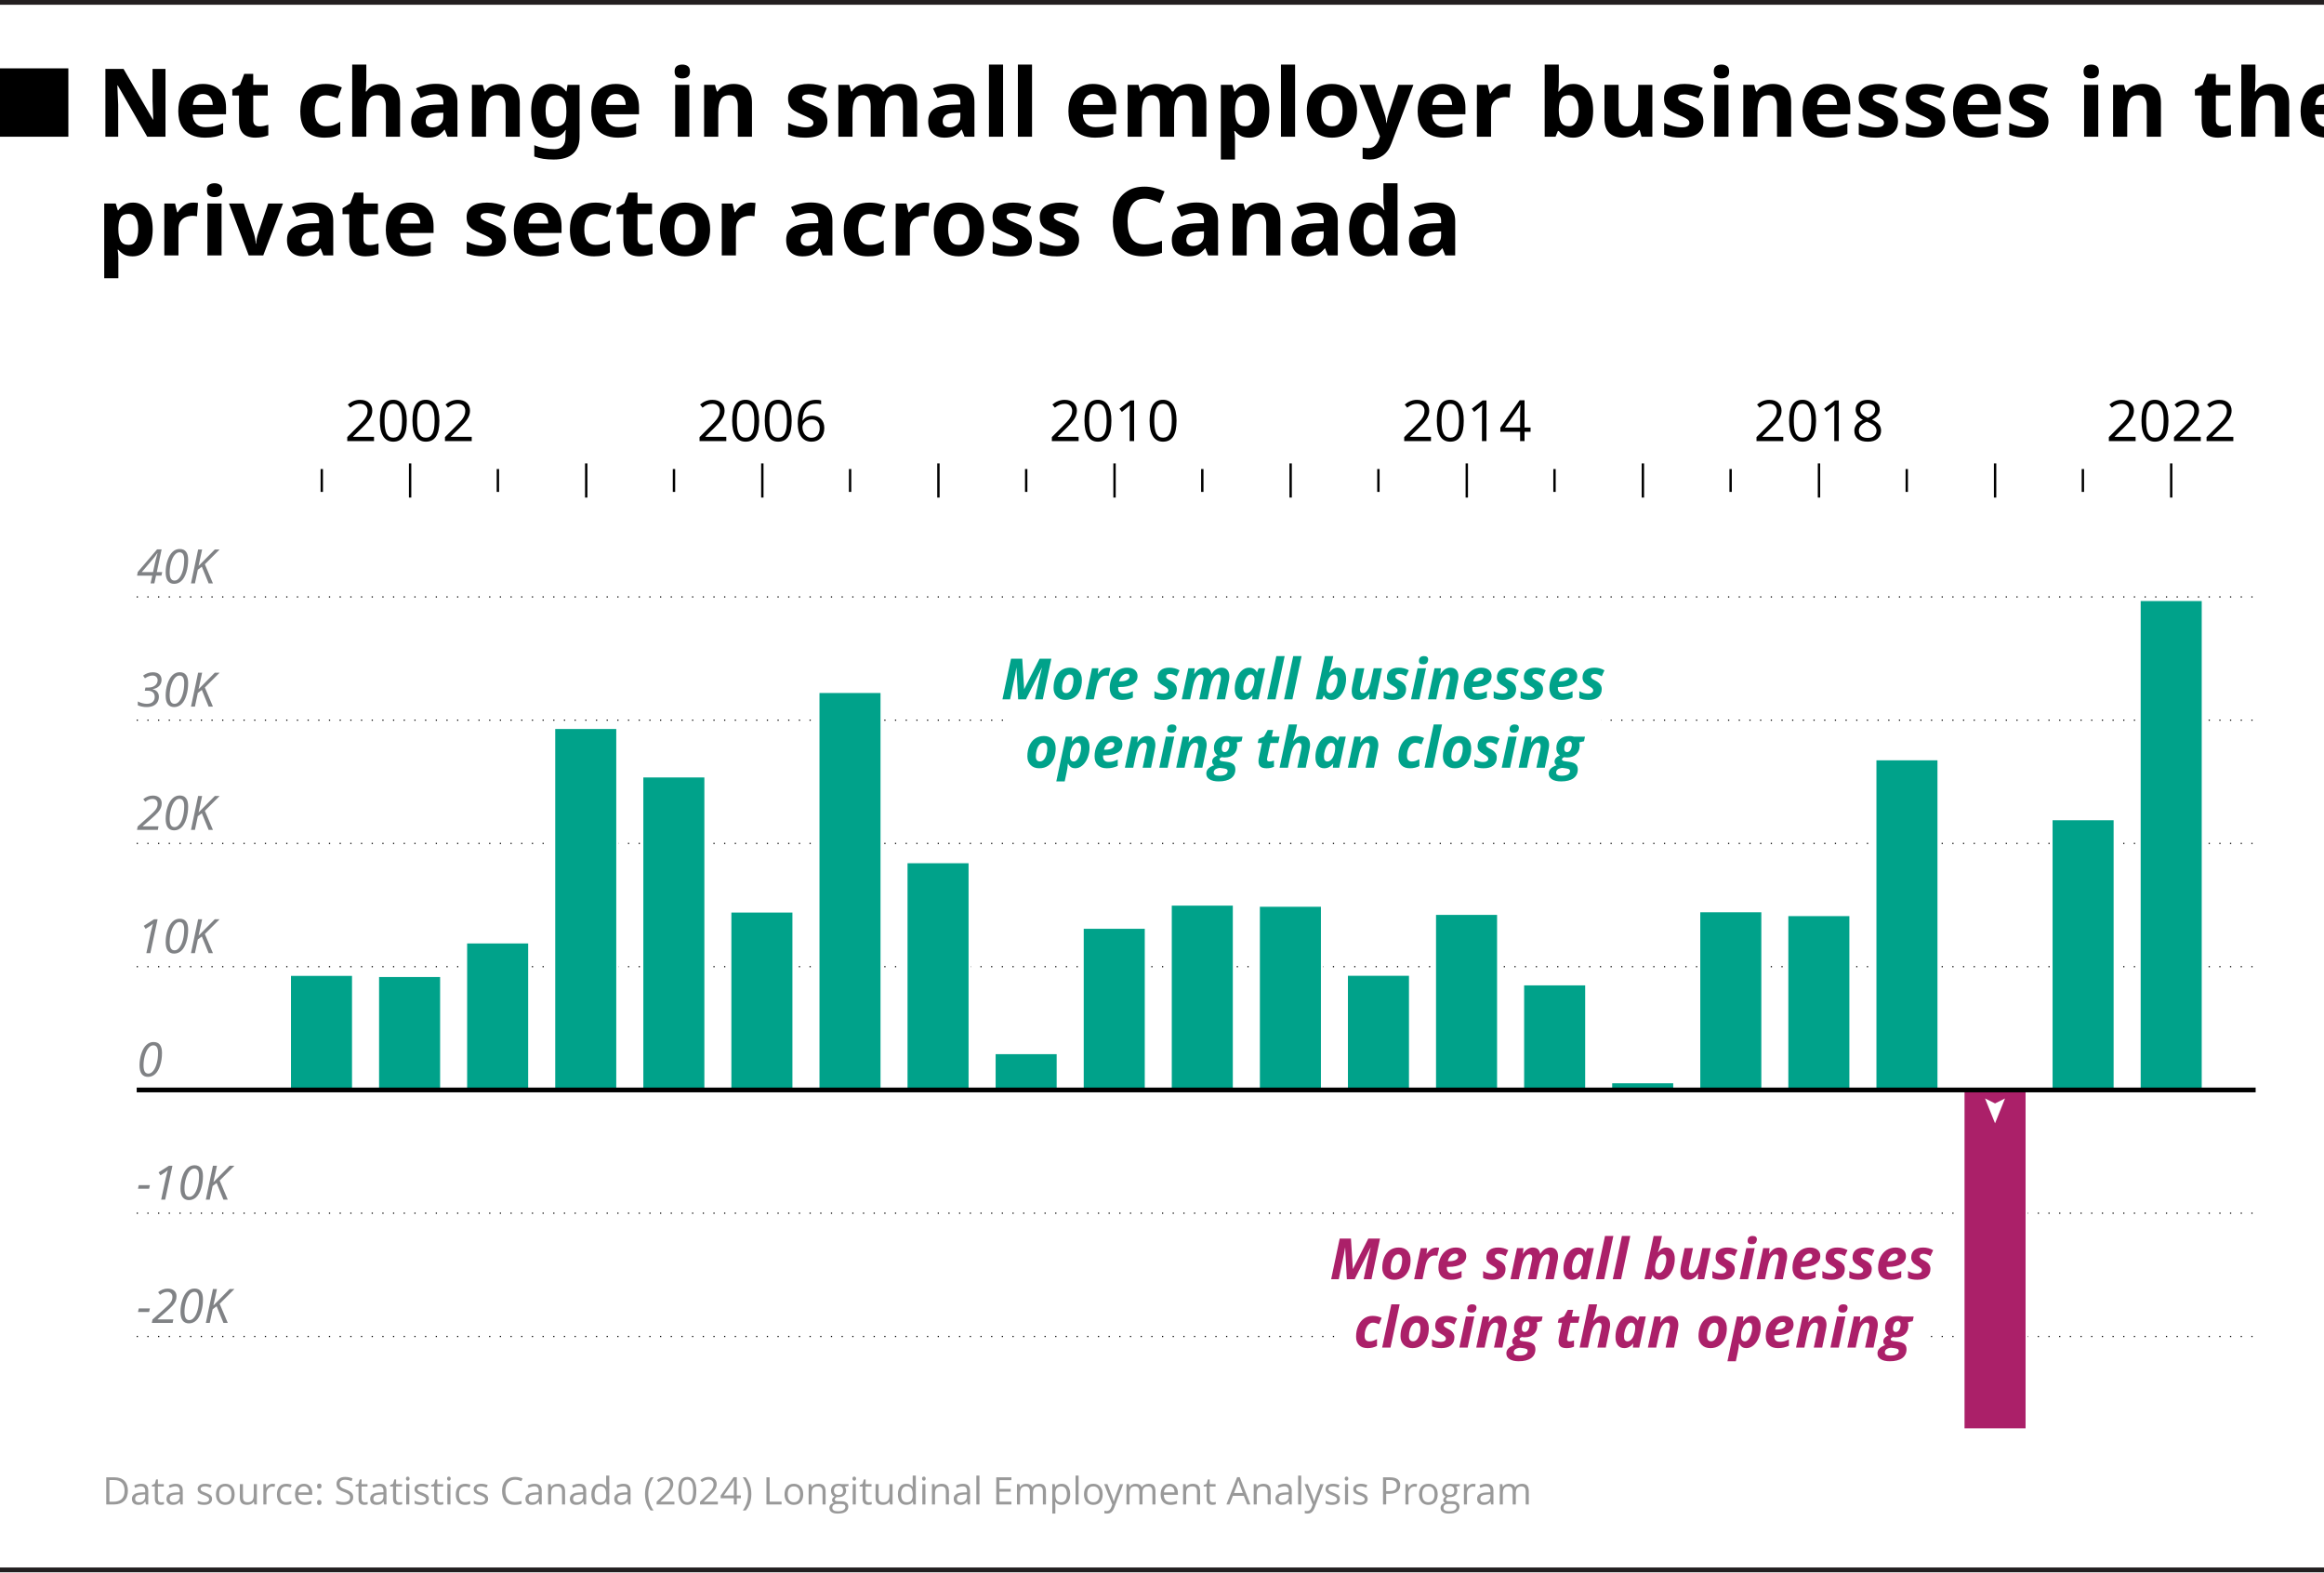
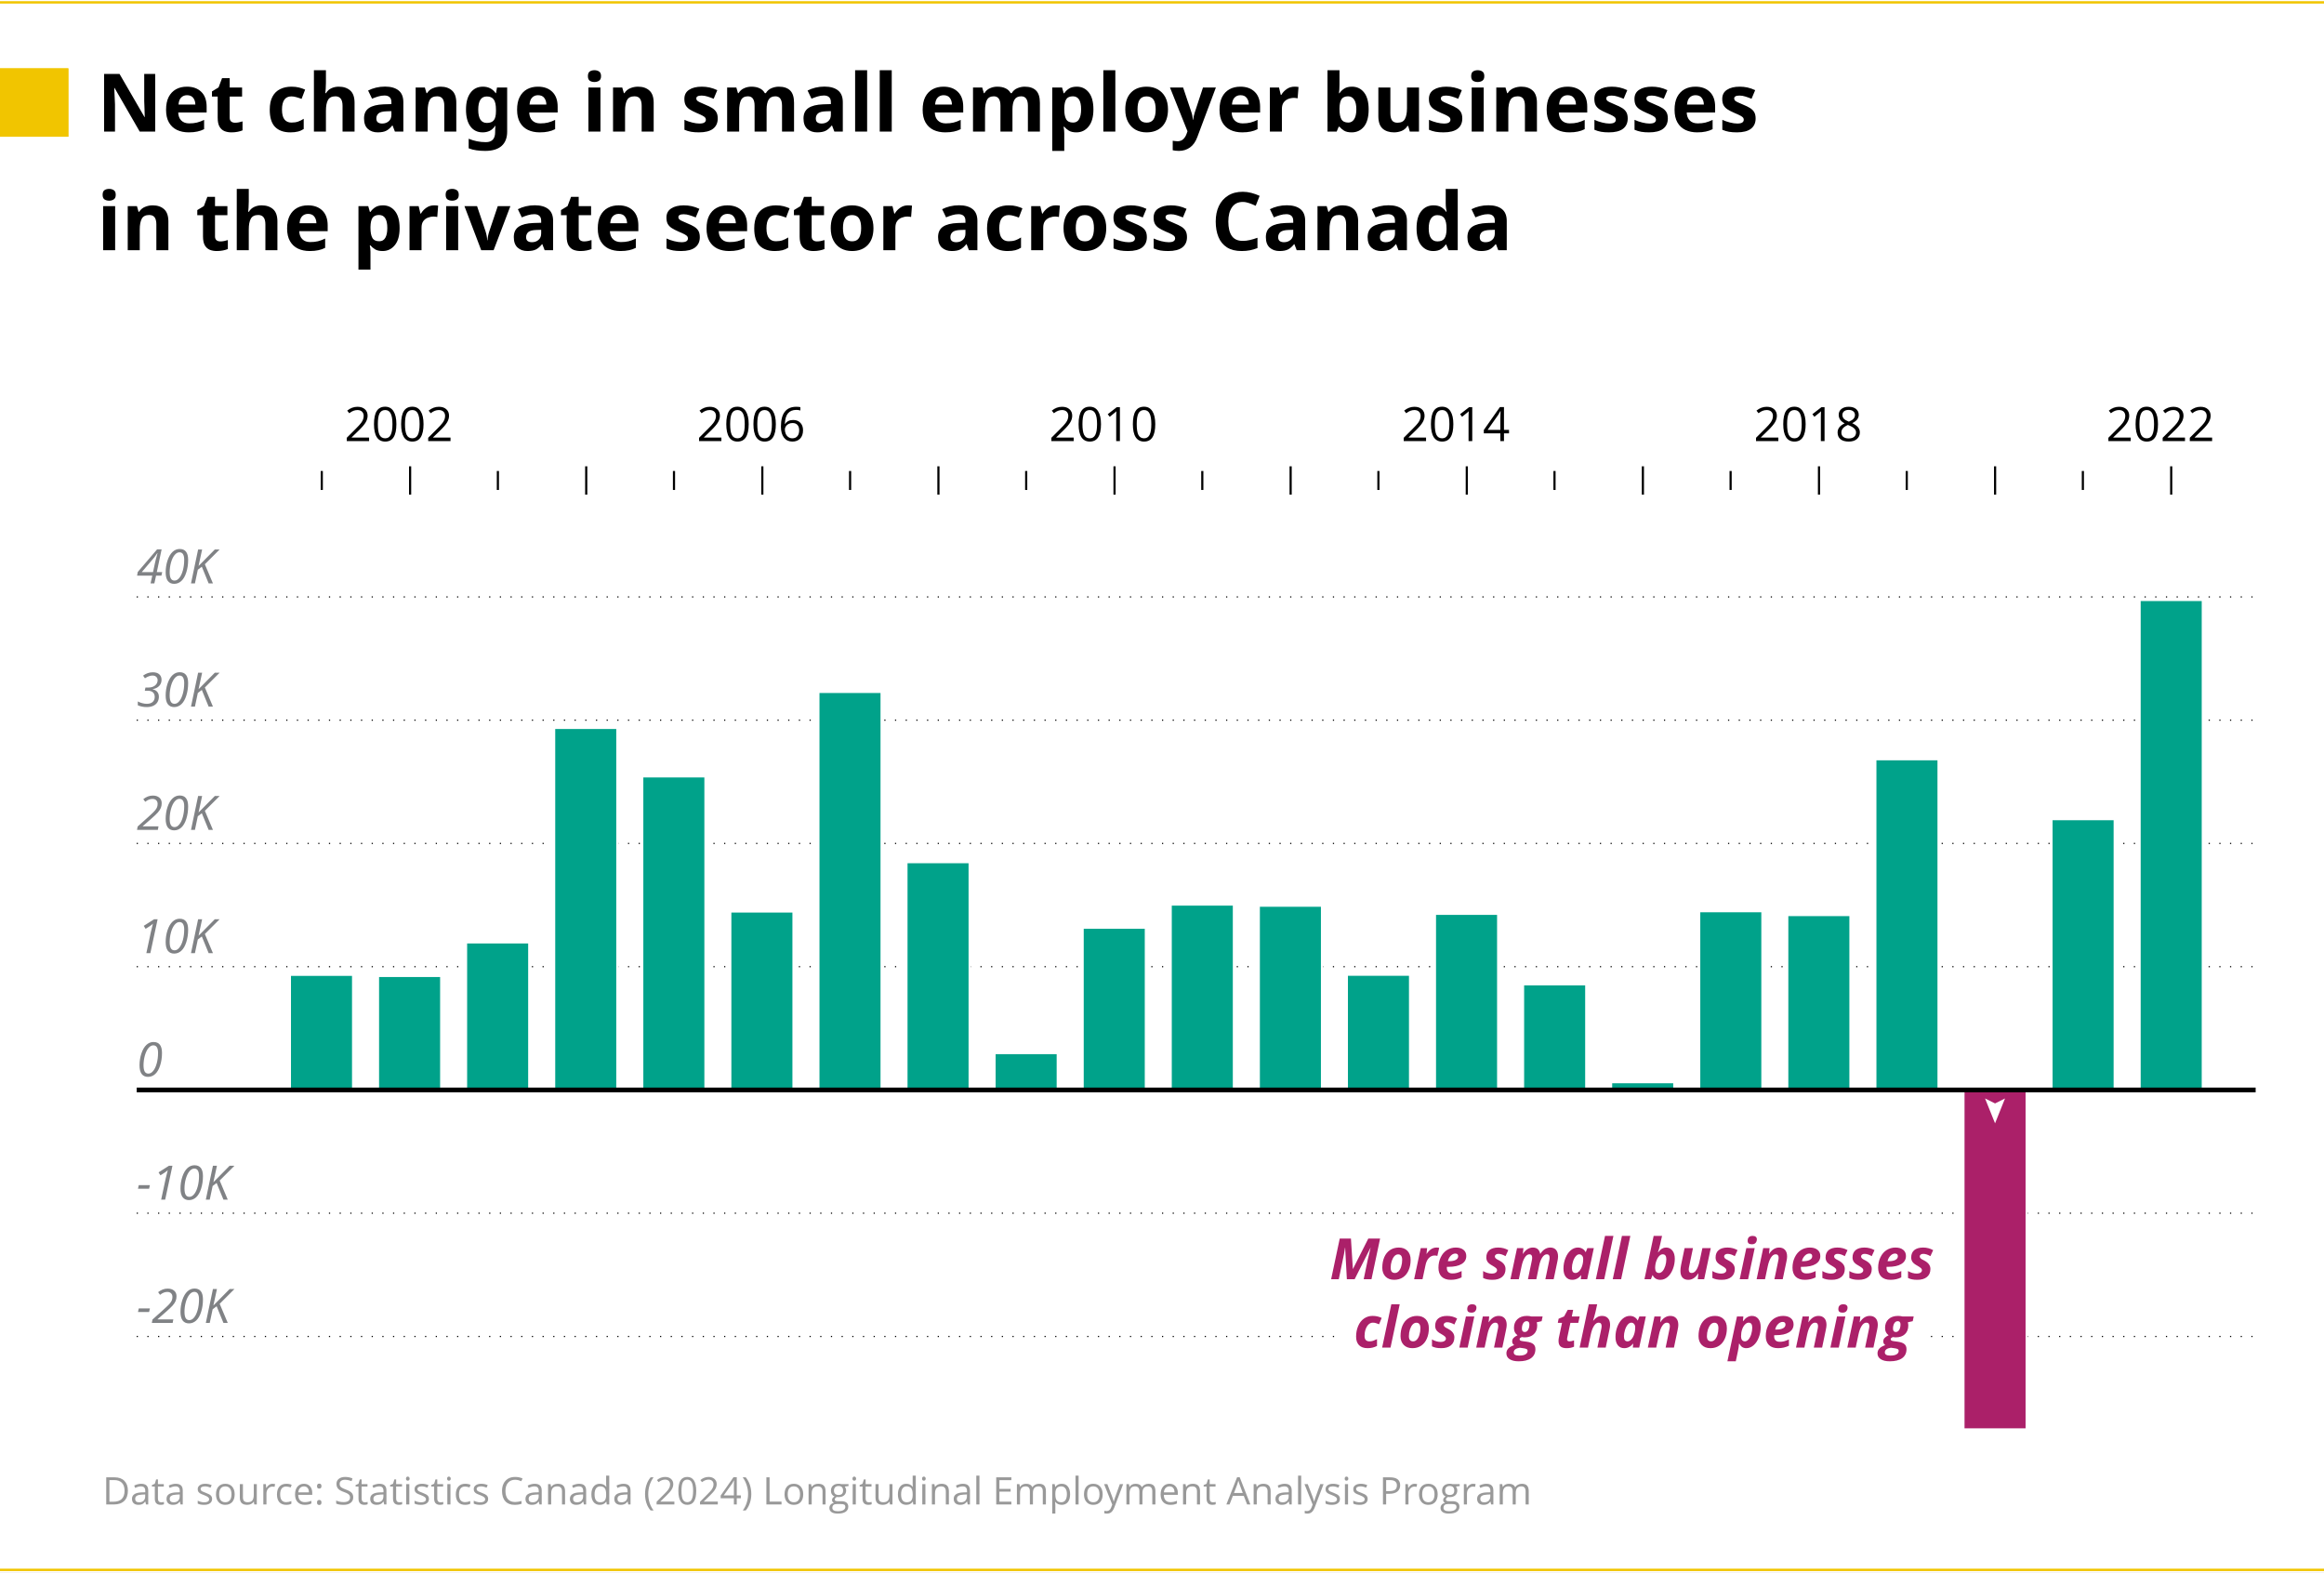
- <svg xmlns="http://www.w3.org/2000/svg" viewBox="0 0 652.8 441.6" version="1.1" id="svg68" width="6.8in" height="4.6in">
-   <defs id="defs68" />
-   <rect style="fill:#ffffff;fill-rule:evenodd;stroke-width:1.2;paint-order:markers fill stroke" id="rect71" width="652.8" height="441.6" x="0" y="0" />
-   <g id="g22" transform="matrix(1.333333,0,0,1.333333,0,0.1666667)">
-     <line x1="86.4" y1="104.69" x2="86.4" y2="97.49" fill="none" stroke="#000000" stroke-miterlimit="10" stroke-width="0.5" id="line1" />
-     <line x1="123.5" y1="104.69" x2="123.5" y2="97.49" fill="none" stroke="#000000" stroke-miterlimit="10" stroke-width="0.5" id="line2" />
-     <line x1="160.6" y1="104.69" x2="160.6" y2="97.49" fill="none" stroke="#000000" stroke-miterlimit="10" stroke-width="0.5" id="line3" />
-     <line x1="197.7" y1="104.69" x2="197.7" y2="97.49" fill="none" stroke="#000000" stroke-miterlimit="10" stroke-width="0.5" id="line4" />
-     <line x1="234.8" y1="104.69" x2="234.8" y2="97.49" fill="none" stroke="#000000" stroke-miterlimit="10" stroke-width="0.5" id="line5" />
-     <line x1="271.9" y1="104.69" x2="271.9" y2="97.49" fill="none" stroke="#000000" stroke-miterlimit="10" stroke-width="0.5" id="line6" />
-     <line x1="309.01" y1="104.69" x2="309.01" y2="97.49" fill="none" stroke="#000000" stroke-miterlimit="10" stroke-width="0.5" id="line7" />
-     <line x1="346.11" y1="104.69" x2="346.11" y2="97.49" fill="none" stroke="#000000" stroke-miterlimit="10" stroke-width="0.5" id="line8" />
-     <line x1="383.21" y1="104.69" x2="383.21" y2="97.49" fill="none" stroke="#000000" stroke-miterlimit="10" stroke-width="0.5" id="line9" />
-     <line x1="420.31" y1="104.69" x2="420.31" y2="97.49" fill="none" stroke="#000000" stroke-miterlimit="10" stroke-width="0.5" id="line10" />
-     <line x1="457.41" y1="104.69" x2="457.41" y2="97.49" fill="none" stroke="#000000" stroke-miterlimit="10" stroke-width="0.5" id="line11" />
-     <line x1="67.79" y1="103.5" x2="67.79" y2="98.68" fill="none" stroke="#000000" stroke-miterlimit="10" stroke-width="0.5" id="line12" />
-     <line x1="104.89" y1="103.5" x2="104.89" y2="98.68" fill="none" stroke="#000000" stroke-miterlimit="10" stroke-width="0.5" id="line13" />
-     <line x1="141.99" y1="103.5" x2="141.99" y2="98.68" fill="none" stroke="#000000" stroke-miterlimit="10" stroke-width="0.5" id="line14" />
-     <line x1="179.09" y1="103.5" x2="179.09" y2="98.68" fill="none" stroke="#000000" stroke-miterlimit="10" stroke-width="0.5" id="line15" />
-     <line x1="216.19" y1="103.5" x2="216.19" y2="98.68" fill="none" stroke="#000000" stroke-miterlimit="10" stroke-width="0.5" id="line16" />
-     <line x1="253.29" y1="103.5" x2="253.29" y2="98.68" fill="none" stroke="#000000" stroke-miterlimit="10" stroke-width="0.5" id="line17" />
-     <line x1="290.39" y1="103.5" x2="290.39" y2="98.68" fill="none" stroke="#000000" stroke-miterlimit="10" stroke-width="0.5" id="line18" />
-     <line x1="327.49" y1="103.5" x2="327.49" y2="98.68" fill="none" stroke="#000000" stroke-miterlimit="10" stroke-width="0.5" id="line19" />
-     <line x1="364.59" y1="103.5" x2="364.59" y2="98.68" fill="none" stroke="#000000" stroke-miterlimit="10" stroke-width="0.5" id="line20" />
-     <line x1="401.7" y1="103.5" x2="401.7" y2="98.68" fill="none" stroke="#000000" stroke-miterlimit="10" stroke-width="0.5" id="line21" />
-     <line x1="438.8" y1="103.5" x2="438.8" y2="98.68" fill="none" stroke="#000000" stroke-miterlimit="10" stroke-width="0.5" id="line22" />
+ <svg xmlns="http://www.w3.org/2000/svg" id="svg68" width="6.8in" height="4.6in" viewBox="0 0 489.6 331.2">
+   <rect id="rect71" x="0" width="489.6" height="331.2" fill="#fff" />
+   <g id="g22">
+     <line id="line1" x1="86.4" y1="104.2" x2="86.4" y2="98.23" fill="none" stroke="#000" stroke-miterlimit="10" stroke-width=".455" />
+     <line id="line2" x1="123.5" y1="104.2" x2="123.5" y2="98.23" fill="none" stroke="#000" stroke-miterlimit="10" stroke-width=".455" />
+     <line id="line3" x1="160.6" y1="104.2" x2="160.6" y2="98.23" fill="none" stroke="#000" stroke-miterlimit="10" stroke-width=".455" />
+     <line id="line4" x1="197.7" y1="104.2" x2="197.7" y2="98.23" fill="none" stroke="#000" stroke-miterlimit="10" stroke-width=".455" />
+     <line id="line5" x1="234.8" y1="104.2" x2="234.8" y2="98.23" fill="none" stroke="#000" stroke-miterlimit="10" stroke-width=".455" />
+     <line id="line6" x1="271.9" y1="104.2" x2="271.9" y2="98.23" fill="none" stroke="#000" stroke-miterlimit="10" stroke-width=".455" />
+     <line id="line7" x1="309.01" y1="104.2" x2="309.01" y2="98.23" fill="none" stroke="#000" stroke-miterlimit="10" stroke-width=".455" />
+     <line id="line8" x1="346.11" y1="104.2" x2="346.11" y2="98.23" fill="none" stroke="#000" stroke-miterlimit="10" stroke-width=".455" />
+     <line id="line9" x1="383.21" y1="104.2" x2="383.21" y2="98.23" fill="none" stroke="#000" stroke-miterlimit="10" stroke-width=".455" />
+     <line id="line10" x1="420.31" y1="104.2" x2="420.31" y2="98.23" fill="none" stroke="#000" stroke-miterlimit="10" stroke-width=".455" />
+     <line id="line11" x1="457.41" y1="104.2" x2="457.41" y2="98.23" fill="none" stroke="#000" stroke-miterlimit="10" stroke-width=".455" />
+     <line id="line12" x1="67.79" y1="103.213" x2="67.79" y2="99.217" fill="none" stroke="#000" stroke-miterlimit="10" stroke-width=".455" />
+     <line id="line13" x1="104.89" y1="103.213" x2="104.89" y2="99.217" fill="none" stroke="#000" stroke-miterlimit="10" stroke-width=".455" />
+     <line id="line14" x1="141.99" y1="103.213" x2="141.99" y2="99.217" fill="none" stroke="#000" stroke-miterlimit="10" stroke-width=".455" />
+     <line id="line15" x1="179.09" y1="103.213" x2="179.09" y2="99.217" fill="none" stroke="#000" stroke-miterlimit="10" stroke-width=".455" />
+     <line id="line16" x1="216.19" y1="103.213" x2="216.19" y2="99.217" fill="none" stroke="#000" stroke-miterlimit="10" stroke-width=".455" />
+     <line id="line17" x1="253.29" y1="103.213" x2="253.29" y2="99.217" fill="none" stroke="#000" stroke-miterlimit="10" stroke-width=".455" />
+     <line id="line18" x1="290.39" y1="103.213" x2="290.39" y2="99.217" fill="none" stroke="#000" stroke-miterlimit="10" stroke-width=".455" />
+     <line id="line19" x1="327.49" y1="103.213" x2="327.49" y2="99.217" fill="none" stroke="#000" stroke-miterlimit="10" stroke-width=".455" />
+     <line id="line20" x1="364.59" y1="103.213" x2="364.59" y2="99.217" fill="none" stroke="#000" stroke-miterlimit="10" stroke-width=".455" />
+     <line id="line21" x1="401.7" y1="103.213" x2="401.7" y2="99.217" fill="none" stroke="#000" stroke-miterlimit="10" stroke-width=".455" />
+     <line id="line22" x1="438.8" y1="103.213" x2="438.8" y2="99.217" fill="none" stroke="#000" stroke-miterlimit="10" stroke-width=".455" />
  </g>
-   <text font-family="OpenSans, 'Open Sans'" font-size="16px" id="text22" x="96.76" y="123.9" style="stroke-width:1.333">
-     <tspan x="96.76" y="123.9" id="tspan22" style="stroke-width:1.333">2002</tspan>
-   </text>
-   <text font-family="OpenSans, 'Open Sans'" font-size="16px" id="text23" x="195.72" y="123.9" style="stroke-width:1.333">
-     <tspan x="195.72" y="123.9" id="tspan23" style="stroke-width:1.333">2006</tspan>
-   </text>
-   <text font-family="OpenSans, 'Open Sans'" font-size="16px" id="text24" x="294.68" y="123.9" style="stroke-width:1.333">
-     <tspan x="294.68" y="123.9" id="tspan24" style="stroke-width:1.333">2010</tspan>
-   </text>
-   <text font-family="OpenSans, 'Open Sans'" font-size="16px" id="text25" x="393.653" y="123.9" style="stroke-width:1.333">
-     <tspan x="393.653" y="123.9" id="tspan25" style="stroke-width:1.333">2014</tspan>
-   </text>
-   <text font-family="OpenSans, 'Open Sans'" font-size="16px" id="text26" x="492.613" y="123.9" style="stroke-width:1.333">
-     <tspan x="492.613" y="123.9" id="tspan26" style="stroke-width:1.333">2018</tspan>
-   </text>
-   <text font-family="OpenSans, 'Open Sans'" font-size="16px" id="text27" x="591.587" y="123.9" style="stroke-width:1.333">
-     <tspan x="591.587" y="123.9" id="tspan27" style="stroke-width:1.333">2022</tspan>
-   </text>
-   <g id="g34" transform="matrix(1.333333,0,0,1.333333,0,0.1666667)">
-     <text transform="translate(28.8,278.56)" fill="#808285" font-family="OpenSans-Italic, 'Open Sans'" font-size="10px" font-style="italic" font-variation-settings="'wdth' 100, 'wght' 400" id="text28">
-       <tspan x="0" y="0" id="tspan28">-20K</tspan>
-     </text>
-     <text transform="translate(28.8,252.59)" fill="#808285" font-family="OpenSans-Italic, 'Open Sans'" font-size="10px" font-style="italic" font-variation-settings="'wdth' 100, 'wght' 400" id="text29">
-       <tspan x="0" y="0" id="tspan29">-10K</tspan>
-     </text>
-     <text transform="translate(28.8,226.63)" fill="#808285" font-family="OpenSans-Italic, 'Open Sans'" font-size="10px" font-style="italic" font-variation-settings="'wdth' 100, 'wght' 400" id="text30">
-       <tspan x="0" y="0" id="tspan30">0</tspan>
-     </text>
-     <text transform="translate(28.8,200.66)" fill="#808285" font-family="OpenSans-Italic, 'Open Sans'" font-size="10px" font-style="italic" font-variation-settings="'wdth' 100, 'wght' 400" id="text31">
-       <tspan x="0" y="0" id="tspan31">10K</tspan>
-     </text>
-     <text transform="translate(28.8,174.7)" fill="#808285" font-family="OpenSans-Italic, 'Open Sans'" font-size="10px" font-style="italic" font-variation-settings="'wdth' 100, 'wght' 400" id="text32">
-       <tspan x="0" y="0" id="tspan32">20K</tspan>
-     </text>
-     <text transform="translate(28.8,148.73)" fill="#808285" font-family="OpenSans-Italic, 'Open Sans'" font-size="10px" font-style="italic" font-variation-settings="'wdth' 100, 'wght' 400" id="text33">
-       <tspan x="0" y="0" id="tspan33">30K</tspan>
-     </text>
-     <text transform="translate(28.8,122.77)" fill="#808285" font-family="OpenSans-Italic, 'Open Sans'" font-size="10px" font-style="italic" font-variation-settings="'wdth' 100, 'wght' 400" id="text34">
-       <tspan x="0" y="0" id="tspan34">40K</tspan>
-     </text>
+   <g id="text22" isolation="isolate">
+     <g isolation="isolate">
+       <text transform="translate(72.57 92.925)" font-family="OpenSans, 'Open Sans'" font-size="10" isolation="isolate">
+         <tspan x="0" y="0">2002</tspan>
+       </text>
+     </g>
  </g>
-   <g id="g39" transform="matrix(1.333333,0,0,1.333333,0,0.1666667)">
-     <line x1="28.8" y1="281.41" x2="475.2" y2="281.41" fill="none" stroke="#000000" stroke-dasharray="0.25, 2" stroke-miterlimit="10" stroke-width="0.25" id="line34" />
-     <line x1="28.8" y1="255.44" x2="475.2" y2="255.44" fill="none" stroke="#000000" stroke-dasharray="0.25, 2" stroke-miterlimit="10" stroke-width="0.25" id="line35" />
-     <line x1="28.8" y1="203.51" x2="475.2" y2="203.51" fill="none" stroke="#000000" stroke-dasharray="0.25, 2" stroke-miterlimit="10" stroke-width="0.25" id="line36" />
-     <line x1="28.8" y1="177.55" x2="475.2" y2="177.55" fill="none" stroke="#000000" stroke-dasharray="0.25, 2" stroke-miterlimit="10" stroke-width="0.25" id="line37" />
-     <line x1="28.8" y1="151.58" x2="475.2" y2="151.58" fill="none" stroke="#000000" stroke-dasharray="0.25, 2" stroke-miterlimit="10" stroke-width="0.25" id="line38" />
-     <line x1="28.8" y1="125.62" x2="475.2" y2="125.62" fill="none" stroke="#000000" stroke-dasharray="0.25, 2" stroke-miterlimit="10" stroke-width="0.25" id="line39" />
+   <g id="text23" isolation="isolate">
+     <g isolation="isolate">
+       <text transform="translate(146.79 92.925)" font-family="OpenSans, 'Open Sans'" font-size="10" isolation="isolate">
+         <tspan x="0" y="0">2006</tspan>
+       </text>
+     </g>
  </g>
-   <g id="g60" transform="matrix(1.333333,0,0,1.333333,0,0.1666667)">
-     <rect x="61.05" y="205.2" width="13.36" height="24.28" fill="#00a28a" stroke="#ffffff" stroke-miterlimit="10" stroke-width="0.5" id="rect39" />
-     <rect x="79.61" y="205.44" width="13.36" height="24.04" fill="#00a28a" stroke="#ffffff" stroke-miterlimit="10" stroke-width="0.5" id="rect40" />
-     <rect x="98.16" y="198.37" width="13.36" height="31.11" fill="#00a28a" stroke="#ffffff" stroke-miterlimit="10" stroke-width="0.5" id="rect41" />
-     <rect x="116.72" y="153.19" width="13.36" height="76.28" fill="#00a28a" stroke="#ffffff" stroke-miterlimit="10" stroke-width="0.5" id="rect42" />
-     <rect x="135.28" y="163.4" width="13.36" height="66.08" fill="#00a28a" stroke="#ffffff" stroke-miterlimit="10" stroke-width="0.5" id="rect43" />
-     <rect x="153.83" y="191.86" width="13.36" height="37.62" fill="#00a28a" stroke="#ffffff" stroke-miterlimit="10" stroke-width="0.5" id="rect44" />
-     <rect x="172.39" y="145.61" width="13.36" height="83.87" fill="#00a28a" stroke="#ffffff" stroke-miterlimit="10" stroke-width="0.5" id="rect45" />
-     <rect x="190.94" y="181.47" width="13.36" height="48.01" fill="#00a28a" stroke="#ffffff" stroke-miterlimit="10" stroke-width="0.5" id="rect46" />
-     <rect x="209.5" y="221.69" width="13.36" height="7.79" fill="#00a28a" stroke="#ffffff" stroke-miterlimit="10" stroke-width="0.5" id="rect47" />
-     <rect x="228.06" y="195.28" width="13.36" height="34.2" fill="#00a28a" stroke="#ffffff" stroke-miterlimit="10" stroke-width="0.5" id="rect48" />
-     <rect x="246.61" y="190.4" width="13.36" height="39.08" fill="#00a28a" stroke="#ffffff" stroke-miterlimit="10" stroke-width="0.5" id="rect49" />
-     <rect x="265.17" y="190.64" width="13.36" height="38.84" fill="#00a28a" stroke="#ffffff" stroke-miterlimit="10" stroke-width="0.5" id="rect50" />
-     <rect x="283.72" y="205.18" width="13.36" height="24.3" fill="#00a28a" stroke="#ffffff" stroke-miterlimit="10" stroke-width="0.5" id="rect51" />
-     <rect x="302.28" y="192.35" width="13.36" height="37.13" fill="#00a28a" stroke="#ffffff" stroke-miterlimit="10" stroke-width="0.5" id="rect52" />
-     <rect x="320.84" y="207.2" width="13.36" height="22.28" fill="#00a28a" stroke="#ffffff" stroke-miterlimit="10" stroke-width="0.5" id="rect53" />
-     <rect x="339.39" y="227.82" width="13.36" height="1.66" fill="#00a28a" stroke="#ffffff" stroke-miterlimit="10" stroke-width="0.5" id="rect54" />
-     <rect x="357.95" y="191.8" width="13.36" height="37.67" fill="#00a28a" stroke="#ffffff" stroke-miterlimit="10" stroke-width="0.5" id="rect55" />
-     <rect x="376.5" y="192.61" width="13.36" height="36.87" fill="#00a28a" stroke="#ffffff" stroke-miterlimit="10" stroke-width="0.5" id="rect56" />
-     <rect x="395.06" y="159.79" width="13.36" height="69.69" fill="#00a28a" stroke="#ffffff" stroke-miterlimit="10" stroke-width="0.5" id="rect57" />
-     <rect x="413.62" y="229.48" width="13.36" height="71.53" fill="#ab2069" stroke="#ffffff" stroke-miterlimit="10" stroke-width="0.5" id="rect58" />
-     <rect x="432.17" y="172.41" width="13.36" height="57.07" fill="#00a28a" stroke="#ffffff" stroke-miterlimit="10" stroke-width="0.5" id="rect59" />
-     <rect x="450.73" y="126.24" width="13.36" height="103.24" fill="#00a28a" stroke="#ffffff" stroke-miterlimit="10" stroke-width="0.5" id="rect60" />
+   <g id="text24" isolation="isolate">
+     <g isolation="isolate">
+       <text transform="translate(221.01 92.925)" font-family="OpenSans, 'Open Sans'" font-size="10" isolation="isolate">
+         <tspan x="0" y="0">2010</tspan>
+       </text>
+     </g>
  </g>
-   <line x1="38.4" y1="306.14" x2="633.6" y2="306.14" fill="none" stroke="#000000" stroke-miterlimit="10" id="line60" style="stroke-width:1.333" />
-   <rect x="282.627" y="181.18" width="167.227" height="40.72" fill="#ffffff" id="rect61" style="stroke-width:1.333" />
-   <rect x="375.587" y="344.047" width="165.973" height="40.72" fill="#ffffff" id="rect62" style="stroke-width:1.333" />
-   <polygon points="420.3,236.51 422.4,231.27 420.3,232.32 418.19,231.27 " fill="#ffffff" id="polygon62" transform="matrix(1.333333,0,0,1.333333,0,0.1666667)" />
-   <text fill="#00a28a" font-family="OpenSans-BoldItalic, 'Open Sans'" font-size="16px" font-style="italic" font-weight="700" id="text63" x="281.16" y="196.433" style="stroke-width:1.333">
-     <tspan x="281.16" y="196.433" id="tspan62" style="stroke-width:1.333">More small businesses</tspan>
-     <tspan x="287.88" y="215.633" id="tspan63" style="stroke-width:1.333">opening than closing</tspan>
-   </text>
-   <text fill="#ab2069" font-family="OpenSans-BoldItalic, 'Open Sans'" font-size="16px" font-style="italic" font-weight="700" id="text65" x="373.493" y="359.3" style="stroke-width:1.333">
-     <tspan x="373.493" y="359.3" id="tspan64" style="stroke-width:1.333">More small businesses</tspan>
-     <tspan x="380.213" y="378.5" id="tspan65" style="stroke-width:1.333">closing than opening</tspan>
-   </text>
-   <text font-family="TradeGothicLT-Bold, 'TradeGothic LT Bold'" font-size="26.667px" font-weight="700" id="text67" x="28.8" y="38.4" style="white-space:pre;inline-size:547.093;display:inline;stroke-width:1.333" transform="translate(-1.600768)" xml:space="preserve">
-     <tspan x="28.8" y="38.4" id="tspan1">Net change in small employer businesses in the </tspan>
-     <tspan x="28.8" y="71.733" id="tspan2">private sector across Canada</tspan>
-   </text>
-   <rect x="0" y="19.2" width="19.2" height="19.2" id="rect67" style="stroke-width:1.333" />
-   <path id="path37" d="M 0,440.933 H 652.8" fill="none" stroke="#231f20" stroke-miterlimit="3" style="stroke-width:1.333" />
-   <path id="path37-2" data-name="path37" d="M 0,0.667 H 652.8" fill="none" stroke="#231f20" stroke-miterlimit="3" style="stroke-width:1.333" />
-   <text fill="#999999" font-family="OpenSans, 'Open Sans'" font-size="10.667px" id="text68" x="28.8" y="422.567" style="stroke-width:1.333">
-     <tspan x="28.8" y="422.567" id="tspan68" style="stroke-width:1.333">Data source: Statistics Canada (2024) Longitudinal Employment Analysis Program</tspan>
-   </text>
+   <g id="text25" isolation="isolate">
+     <g isolation="isolate">
+       <text transform="translate(295.24 92.925)" font-family="OpenSans, 'Open Sans'" font-size="10" isolation="isolate">
+         <tspan x="0" y="0">2014</tspan>
+       </text>
+     </g>
+   </g>
+   <g id="text26" isolation="isolate">
+     <g isolation="isolate">
+       <text transform="translate(369.46 92.925)" font-family="OpenSans, 'Open Sans'" font-size="10" isolation="isolate">
+         <tspan x="0" y="0">2018</tspan>
+       </text>
+     </g>
+   </g>
+   <g id="text27" isolation="isolate">
+     <g isolation="isolate">
+       <text transform="translate(443.689 92.925)" font-family="OpenSans, 'Open Sans'" font-size="10" isolation="isolate">
+         <tspan x="0" y="0">2022</tspan>
+       </text>
+     </g>
+   </g>
+   <g id="g34">
+     <g id="text28" isolation="isolate">
+       <g isolation="isolate">
+         <text transform="translate(28.8 278.685)" fill="#808285" font-family="OpenSans-Italic, 'Open Sans'" font-size="10" font-style="italic" font-variation-settings="'wght' 400, 'wdth' 100" isolation="isolate">
+           <tspan x="0" y="0">-20K</tspan>
+         </text>
+       </g>
+     </g>
+     <g id="text29" isolation="isolate">
+       <g isolation="isolate">
+         <text transform="translate(28.8 252.715)" fill="#808285" font-family="OpenSans-Italic, 'Open Sans'" font-size="10" font-style="italic" font-variation-settings="'wght' 400, 'wdth' 100" isolation="isolate">
+           <tspan x="0" y="0">-10K</tspan>
+         </text>
+       </g>
+     </g>
+     <g id="text30" isolation="isolate">
+       <g isolation="isolate">
+         <text transform="translate(28.8 226.755)" fill="#808285" font-family="OpenSans-Italic, 'Open Sans'" font-size="10" font-style="italic" font-variation-settings="'wght' 400, 'wdth' 100" isolation="isolate">
+           <tspan x="0" y="0">0</tspan>
+         </text>
+       </g>
+     </g>
+     <g id="text31" isolation="isolate">
+       <g isolation="isolate">
+         <text transform="translate(28.8 200.785)" fill="#808285" font-family="OpenSans-Italic, 'Open Sans'" font-size="10" font-style="italic" font-variation-settings="'wght' 400, 'wdth' 100" isolation="isolate">
+           <tspan x="0" y="0">10K</tspan>
+         </text>
+       </g>
+     </g>
+     <g id="text32" isolation="isolate">
+       <g isolation="isolate">
+         <text transform="translate(28.8 174.825)" fill="#808285" font-family="OpenSans-Italic, 'Open Sans'" font-size="10" font-style="italic" font-variation-settings="'wght' 400, 'wdth' 100" isolation="isolate">
+           <tspan x="0" y="0">20K</tspan>
+         </text>
+       </g>
+     </g>
+     <g id="text33" isolation="isolate">
+       <g isolation="isolate">
+         <text transform="translate(28.8 148.855)" fill="#808285" font-family="OpenSans-Italic, 'Open Sans'" font-size="10" font-style="italic" font-variation-settings="'wght' 400, 'wdth' 100" isolation="isolate">
+           <tspan x="0" y="0">30K</tspan>
+         </text>
+       </g>
+     </g>
+     <g id="text34" isolation="isolate">
+       <g isolation="isolate">
+         <text transform="translate(28.8 122.895)" fill="#808285" font-family="OpenSans-Italic, 'Open Sans'" font-size="10" font-style="italic" font-variation-settings="'wght' 400, 'wdth' 100" isolation="isolate">
+           <tspan x="0" y="0">40K</tspan>
+         </text>
+       </g>
+     </g>
+   </g>
+   <g id="g39">
+     <line id="line34" x1="28.8" y1="281.535" x2="475.2" y2="281.535" fill="none" stroke="#000" stroke-dasharray=".25 2" stroke-miterlimit="10" stroke-width=".25" />
+     <line id="line35" x1="28.8" y1="255.565" x2="475.2" y2="255.565" fill="none" stroke="#000" stroke-dasharray=".25 2" stroke-miterlimit="10" stroke-width=".25" />
+     <line id="line36" x1="28.8" y1="203.635" x2="475.2" y2="203.635" fill="none" stroke="#000" stroke-dasharray=".25 2" stroke-miterlimit="10" stroke-width=".25" />
+     <line id="line37" x1="28.8" y1="177.675" x2="475.2" y2="177.675" fill="none" stroke="#000" stroke-dasharray=".25 2" stroke-miterlimit="10" stroke-width=".25" />
+     <line id="line38" x1="28.8" y1="151.705" x2="475.2" y2="151.705" fill="none" stroke="#000" stroke-dasharray=".25 2" stroke-miterlimit="10" stroke-width=".25" />
+     <line id="line39" x1="28.8" y1="125.745" x2="475.2" y2="125.745" fill="none" stroke="#000" stroke-dasharray=".25 2" stroke-miterlimit="10" stroke-width=".25" />
+   </g>
+   <g id="g60">
+     <rect id="rect39" x="61.05" y="205.325" width="13.36" height="24.28" fill="#00a28a" stroke="#fff" stroke-miterlimit="10" stroke-width=".5" />
+     <rect id="rect40" x="79.61" y="205.565" width="13.36" height="24.04" fill="#00a28a" stroke="#fff" stroke-miterlimit="10" stroke-width=".5" />
+     <rect id="rect41" x="98.16" y="198.495" width="13.36" height="31.11" fill="#00a28a" stroke="#fff" stroke-miterlimit="10" stroke-width=".5" />
+     <rect id="rect42" x="116.72" y="153.315" width="13.36" height="76.28" fill="#00a28a" stroke="#fff" stroke-miterlimit="10" stroke-width=".5" />
+     <rect id="rect43" x="135.28" y="163.525" width="13.36" height="66.08" fill="#00a28a" stroke="#fff" stroke-miterlimit="10" stroke-width=".5" />
+     <rect id="rect44" x="153.83" y="191.985" width="13.36" height="37.62" fill="#00a28a" stroke="#fff" stroke-miterlimit="10" stroke-width=".5" />
+     <rect id="rect45" x="172.39" y="145.735" width="13.36" height="83.87" fill="#00a28a" stroke="#fff" stroke-miterlimit="10" stroke-width=".5" />
+     <rect id="rect46" x="190.94" y="181.595" width="13.36" height="48.01" fill="#00a28a" stroke="#fff" stroke-miterlimit="10" stroke-width=".5" />
+     <rect id="rect47" x="209.5" y="221.815" width="13.36" height="7.79" fill="#00a28a" stroke="#fff" stroke-miterlimit="10" stroke-width=".5" />
+     <rect id="rect48" x="228.06" y="195.405" width="13.36" height="34.2" fill="#00a28a" stroke="#fff" stroke-miterlimit="10" stroke-width=".5" />
+     <rect id="rect49" x="246.61" y="190.525" width="13.36" height="39.08" fill="#00a28a" stroke="#fff" stroke-miterlimit="10" stroke-width=".5" />
+     <rect id="rect50" x="265.17" y="190.765" width="13.36" height="38.84" fill="#00a28a" stroke="#fff" stroke-miterlimit="10" stroke-width=".5" />
+     <rect id="rect51" x="283.72" y="205.305" width="13.36" height="24.3" fill="#00a28a" stroke="#fff" stroke-miterlimit="10" stroke-width=".5" />
+     <rect id="rect52" x="302.28" y="192.475" width="13.36" height="37.13" fill="#00a28a" stroke="#fff" stroke-miterlimit="10" stroke-width=".5" />
+     <rect id="rect53" x="320.84" y="207.325" width="13.36" height="22.28" fill="#00a28a" stroke="#fff" stroke-miterlimit="10" stroke-width=".5" />
+     <rect id="rect54" x="339.39" y="227.945" width="13.36" height="1.66" fill="#00a28a" stroke="#fff" stroke-miterlimit="10" stroke-width=".5" />
+     <rect id="rect55" x="357.95" y="191.925" width="13.36" height="37.67" fill="#00a28a" stroke="#fff" stroke-miterlimit="10" stroke-width=".5" />
+     <rect id="rect56" x="376.5" y="192.735" width="13.36" height="36.87" fill="#00a28a" stroke="#fff" stroke-miterlimit="10" stroke-width=".5" />
+     <rect id="rect57" x="395.06" y="159.915" width="13.36" height="69.69" fill="#00a28a" stroke="#fff" stroke-miterlimit="10" stroke-width=".5" />
+     <rect id="rect58" x="413.62" y="229.605" width="13.36" height="71.53" fill="#ab2069" stroke="#fff" stroke-miterlimit="10" stroke-width=".5" />
+     <rect id="rect59" x="432.17" y="172.535" width="13.36" height="57.07" fill="#00a28a" stroke="#fff" stroke-miterlimit="10" stroke-width=".5" />
+     <rect id="rect60" x="450.73" y="126.365" width="13.36" height="103.24" fill="#00a28a" stroke="#fff" stroke-miterlimit="10" stroke-width=".5" />
+   </g>
+   <line id="line60" x1="28.8" y1="229.605" x2="475.2" y2="229.605" fill="none" stroke="#000" stroke-miterlimit="7.5" />
+   <rect id="rect62" x="281.69" y="258.035" width="124.48" height="30.54" fill="#fff" />
+   <polygon id="polygon62" points="420.3 236.635 422.4 231.395 420.3 232.445 418.19 231.395 420.3 236.635" fill="#fff" />
+   <g id="text65" isolation="isolate">
+     <g isolation="isolate">
+       <text transform="translate(280.12 269.475)" fill="#ab2069" font-family="OpenSans-BoldItalic, 'Open Sans'" font-size="12" font-style="italic" font-weight="700" isolation="isolate">
+         <tspan x="0" y="0">More small businesses</tspan>
+       </text>
+     </g>
+     <g isolation="isolate">
+       <text transform="translate(285.16 283.875)" fill="#ab2069" font-family="OpenSans-BoldItalic, 'Open Sans'" font-size="12" font-style="italic" font-weight="700" isolation="isolate">
+         <tspan x="0" y="0">closing than opening</tspan>
+       </text>
+     </g>
+   </g>
+   <g id="text67" isolation="isolate">
+     <g isolation="isolate">
+       <text transform="translate(20.399 27.711)" font-family="TradeGothicLT-Bold, 'TradeGothic LT Bold'" font-size="17" font-weight="700" isolation="isolate">
+         <tspan x="0" y="0">Net change in small employer businesses</tspan>
+       </text>
+     </g>
+     <g isolation="isolate">
+       <text transform="translate(20.399 52.711)" font-family="TradeGothicLT-Bold, 'TradeGothic LT Bold'" font-size="17" font-weight="700" isolation="isolate">
+         <tspan x="0" y="0">in the private sector across Canada</tspan>
+       </text>
+     </g>
+   </g>
+   <rect id="rect67" x="0" y="14.4" width="14.4" height="14.4" fill="#f1c500" />
+   <path id="path37" d="M0,330.7h489.6" fill="none" stroke="#f1c500" stroke-miterlimit="2.25" stroke-width=".5" />
+   <path id="path37-2" d="M0,.5h489.6" fill="none" stroke="#f1c500" stroke-miterlimit="2.25" stroke-width=".5" />
+   <g id="text68" isolation="isolate">
+     <g isolation="isolate">
+       <text transform="translate(21.6 316.925)" fill="#999" font-family="OpenSans, 'Open Sans'" font-size="8" isolation="isolate">
+         <tspan x="0" y="0">Data source: Statistics Canada (2024) Longitudinal Employment Analysis Program</tspan>
+       </text>
+     </g>
+   </g>
+   <rect id="rect72" x="0" y="14.4" width="14.4" height="14.4" fill="#f1c500" />
</svg>
